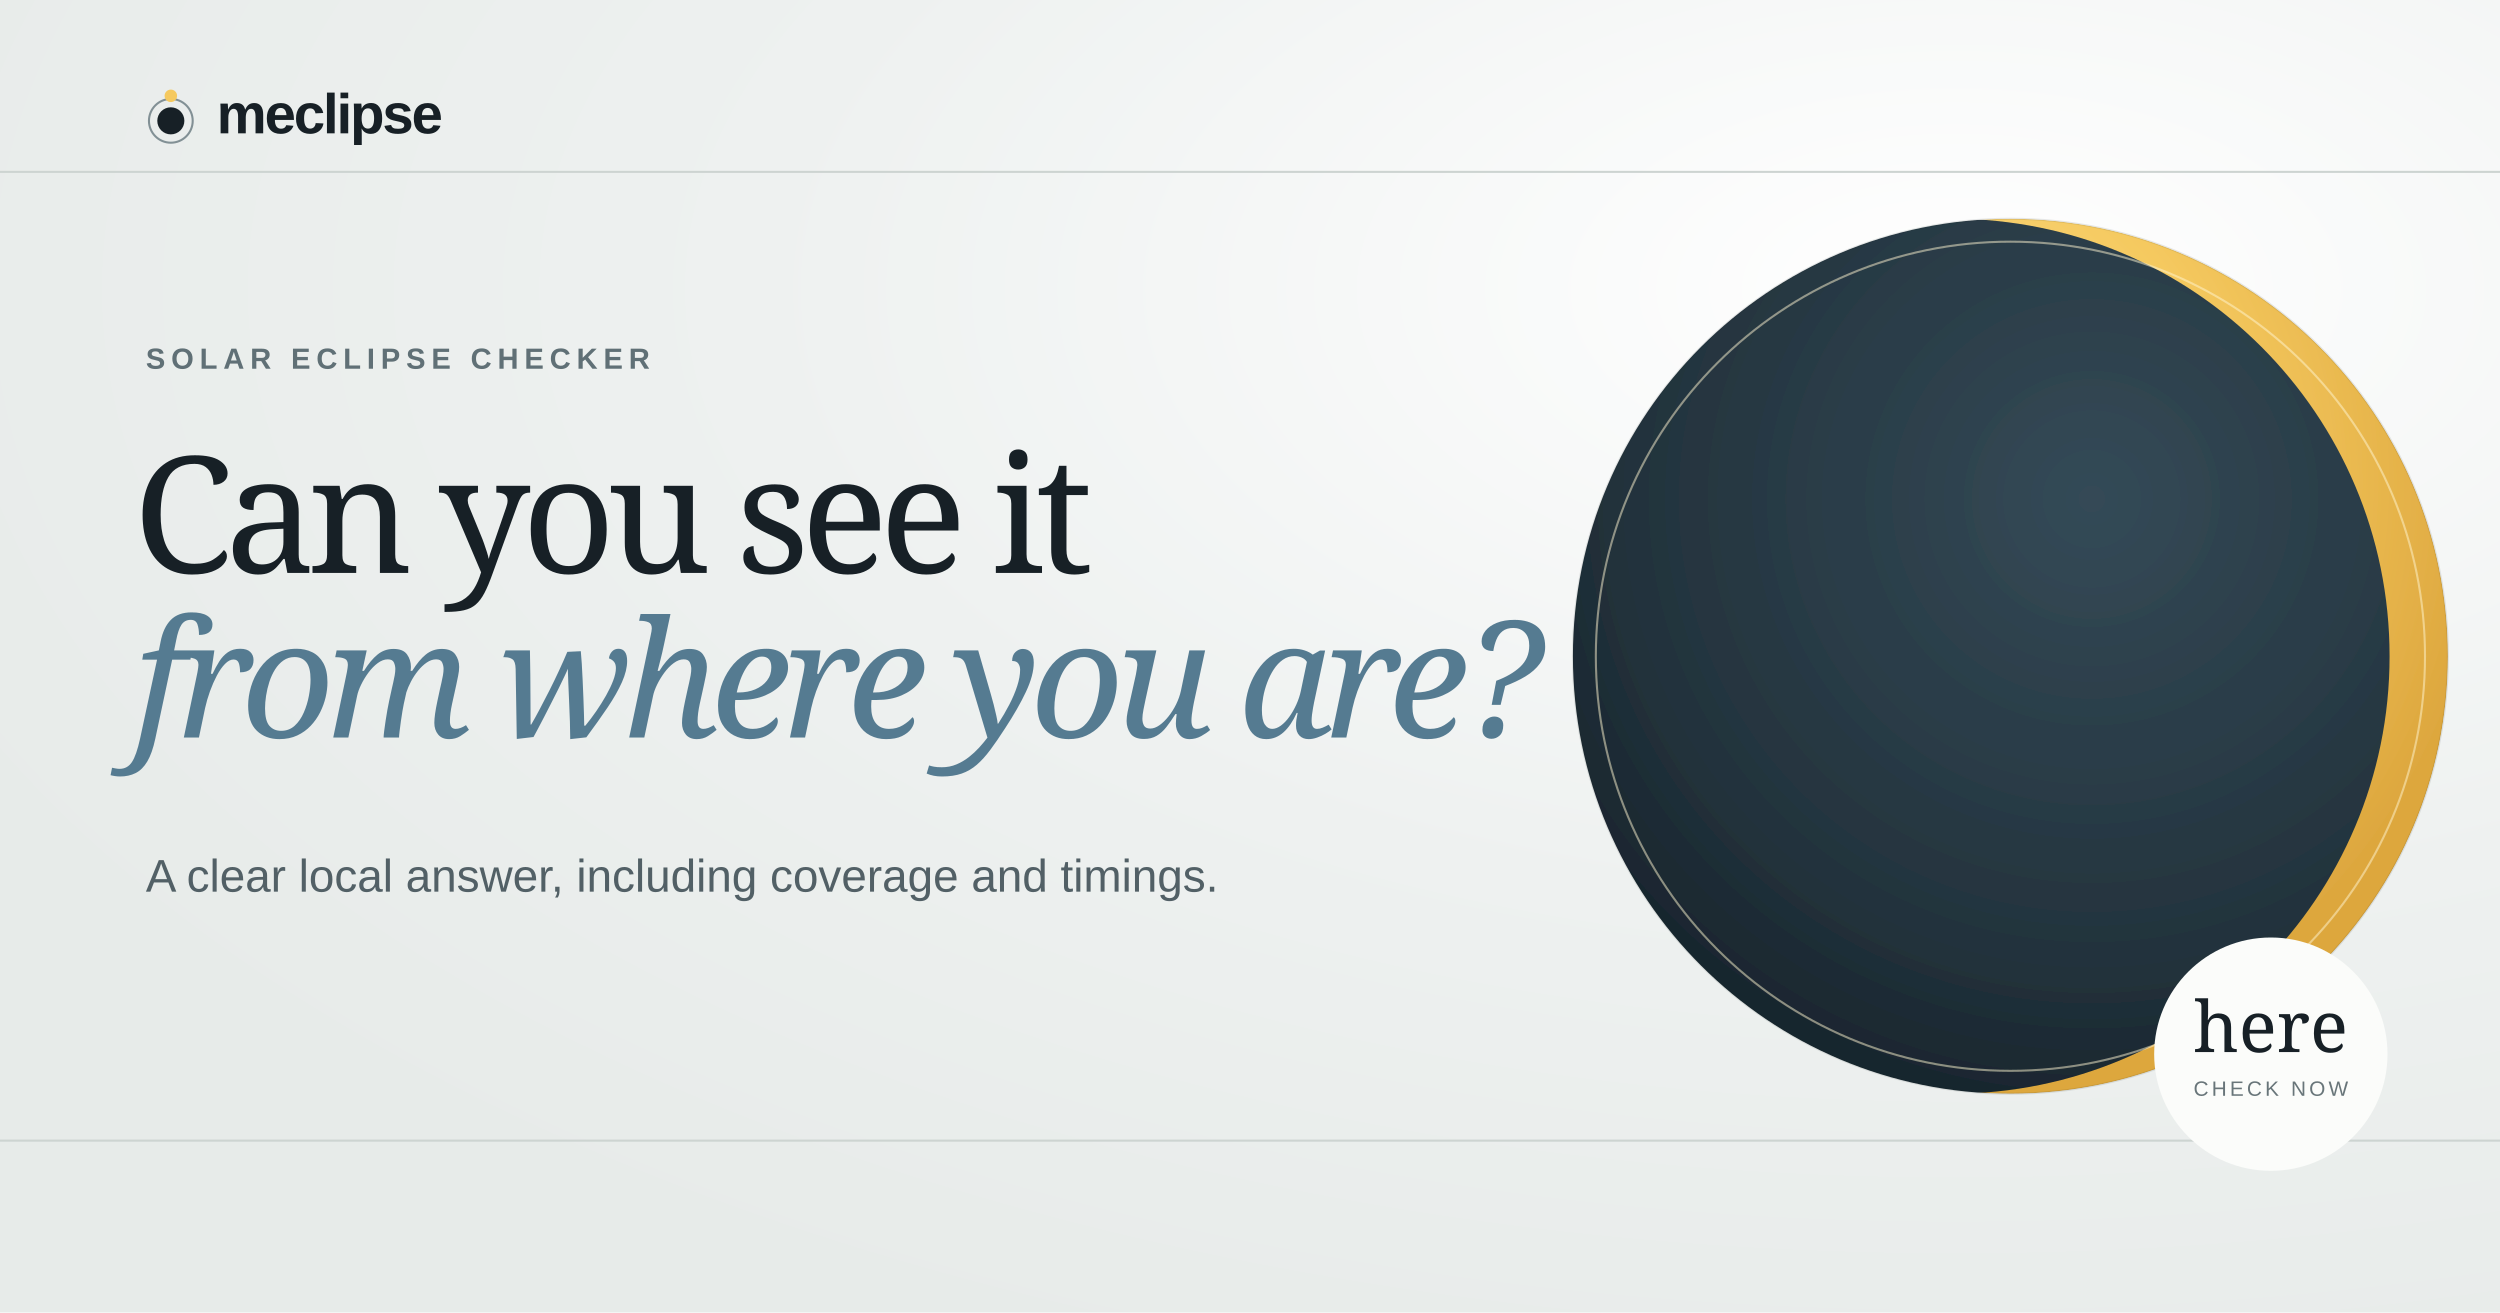
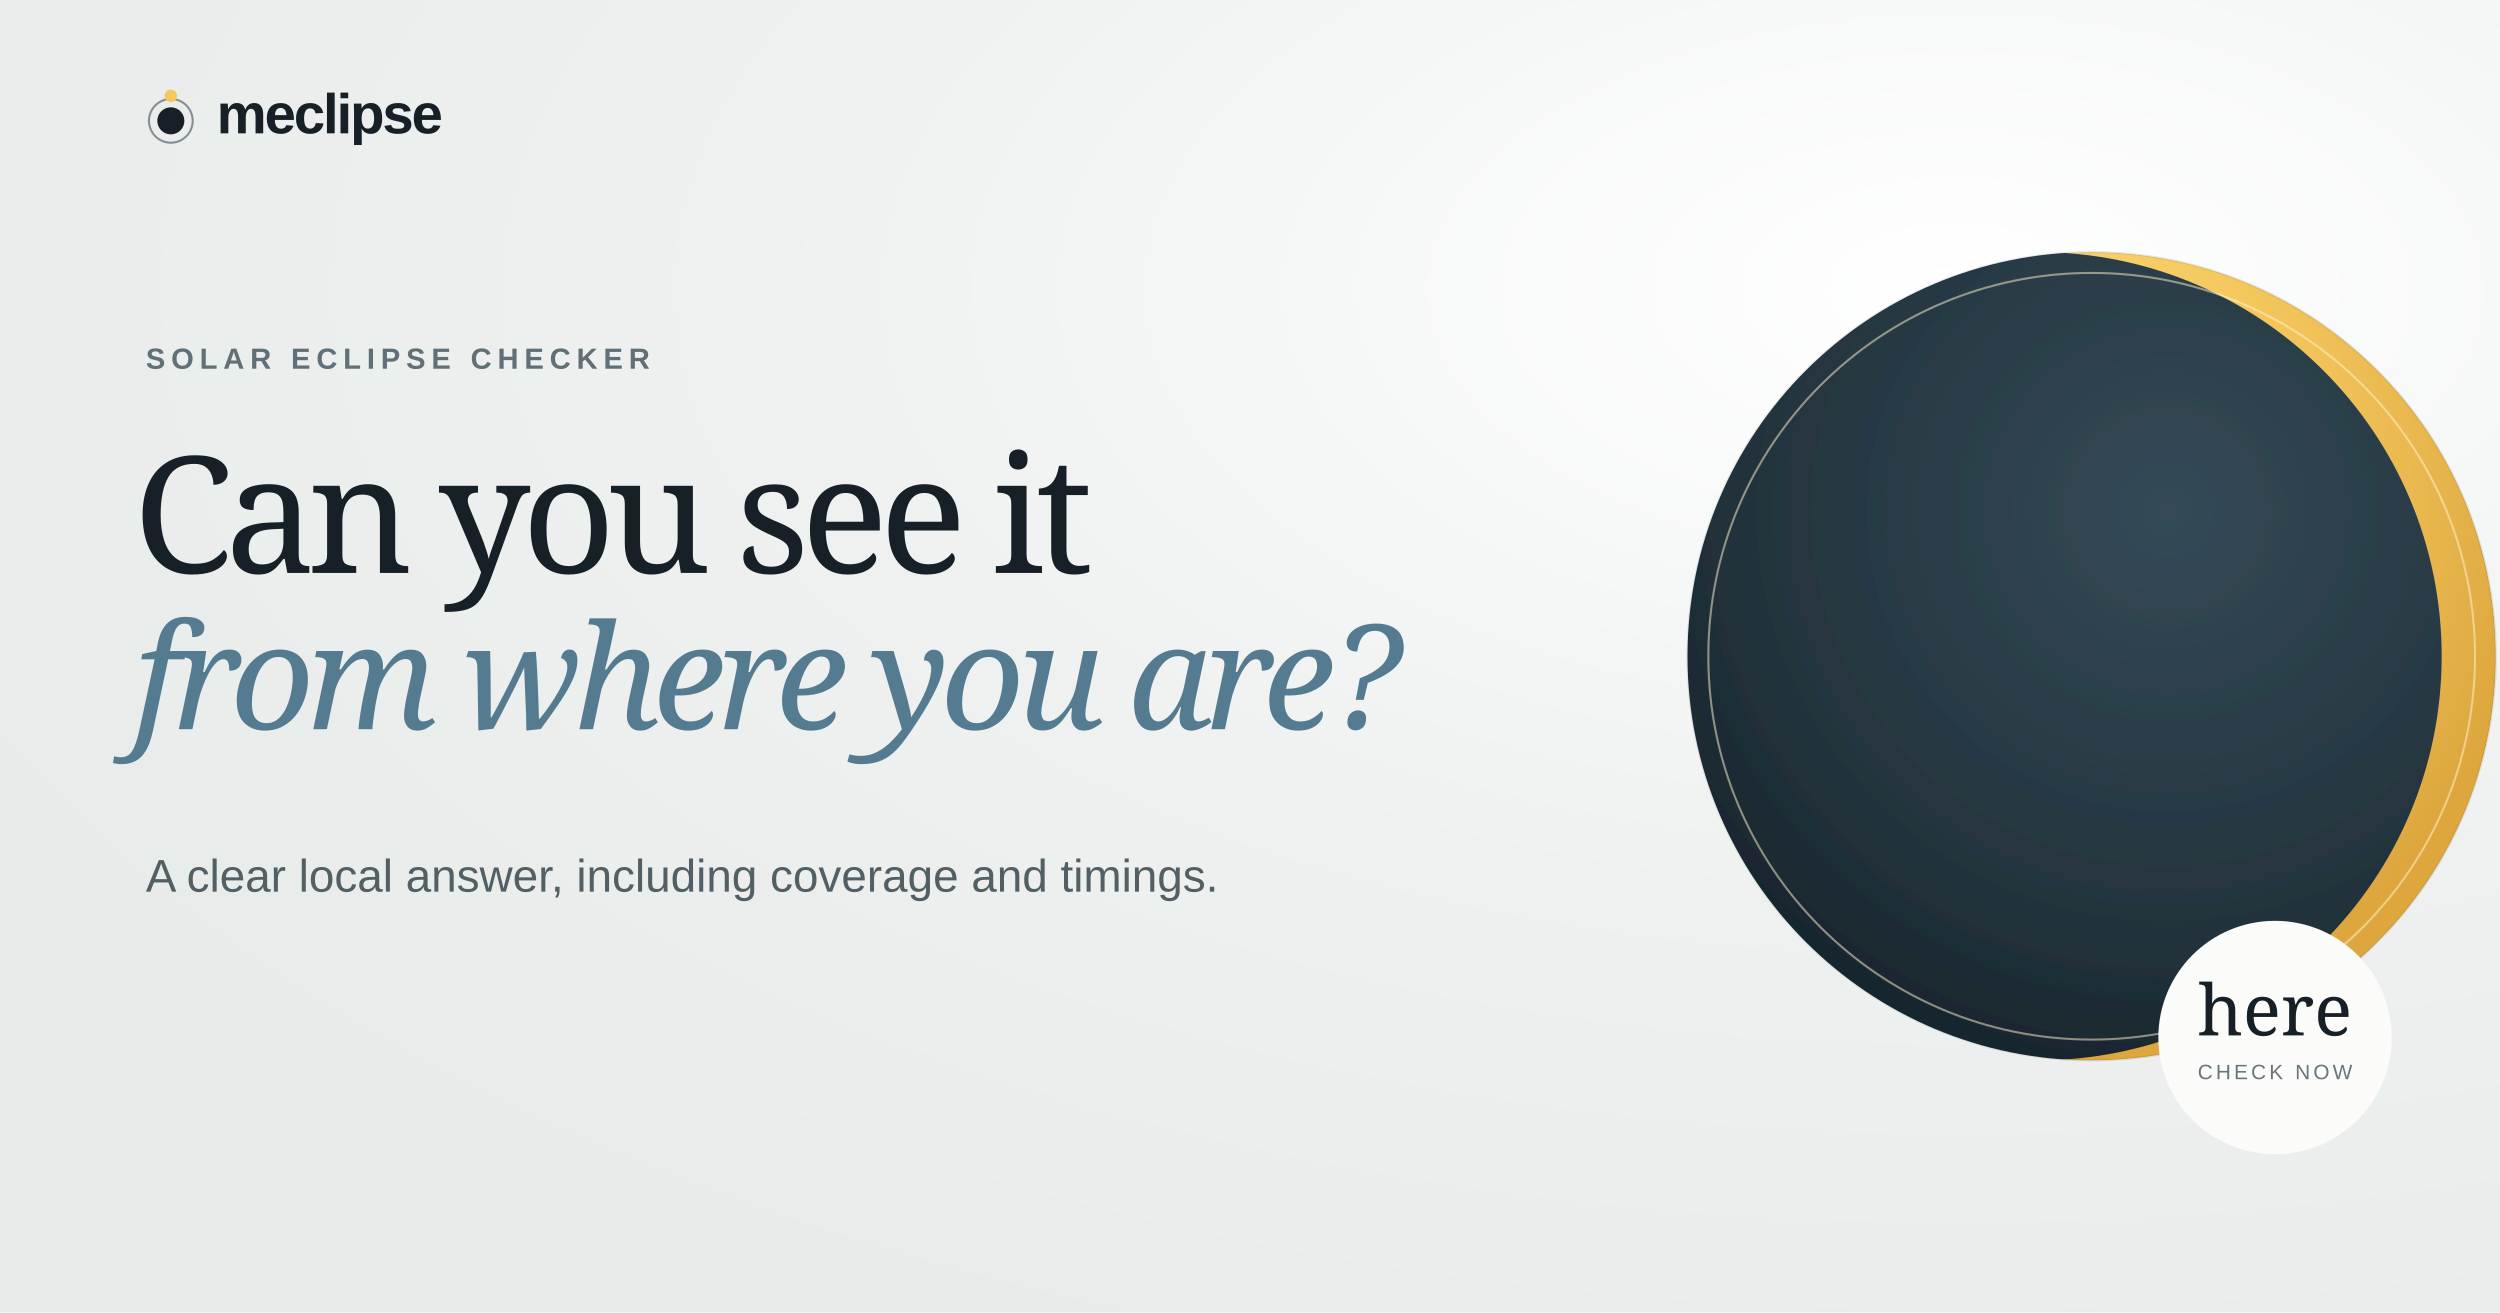
<svg xmlns="http://www.w3.org/2000/svg" width="1200" height="630" viewBox="0 0 1200 630" role="img" aria-labelledby="title description">
  <defs>
    <radialGradient id="paper" cx="78%" cy="22%" r="88%">
      <stop offset="0" stop-color="#ffffff" />
      <stop offset="0.54" stop-color="#eef1f0" />
      <stop offset="1" stop-color="#e7ebe9" />
    </radialGradient>
    <radialGradient id="sun" cx="35%" cy="30%" r="70%">
      <stop offset="0" stop-color="#ffe79e" />
      <stop offset="0.58" stop-color="#f5c95f" />
      <stop offset="1" stop-color="#dda73e" />
    </radialGradient>
    <radialGradient id="moon" cx="66%" cy="32%" r="72%">
      <stop offset="0" stop-color="#344a57" />
      <stop offset="0.72" stop-color="#23333d" />
      <stop offset="1" stop-color="#17242c" />
    </radialGradient>
    <filter id="shadow" x="-30%" y="-30%" width="170%" height="180%">
      <feDropShadow dx="0" dy="24" stdDeviation="24" flood-color="#1a2b31" flood-opacity="0.2" />
    </filter>
    <clipPath id="disc">
-       <circle cx="965" cy="315" r="210" />
+       <circle cx="1004" cy="315" r="194" />
    </clipPath>
  </defs>
  <rect width="1200" height="630" fill="url(#paper)" />
-   <path d="M0 82.5H1200M0 547.5H1200" stroke="#cdd4d1" />
  <g transform="translate(70 46)">
    <circle cx="12" cy="12" r="10.5" fill="none" stroke="#829095" />
    <circle cx="12" cy="12" r="6.5" fill="#172026" />
    <circle cx="12" cy="0" r="3" fill="#f5c95f" />
    <text x="34" y="18" fill="#172026" font-family="Arial, sans-serif" font-weight="700" font-size="27" letter-spacing="-1">meclipse</text>
  </g>
  <text x="70" y="177" fill="#607076" font-family="Arial, sans-serif" font-weight="700" font-size="14" letter-spacing="2.8">SOLAR ECLIPSE CHECKER</text>
  <text x="64" y="275" fill="#172026" font-family="Georgia, serif" font-size="78" letter-spacing="-4">Can you see it</text>
-   <text x="64" y="354" fill="#557b91" font-family="Georgia, serif" font-style="italic" font-size="78" letter-spacing="-4">from where you are?</text>
+   <text x="64" y="350" fill="#557b91" font-family="Georgia, serif" font-style="italic" font-size="70" letter-spacing="-3.5">from where you are?</text>
  <text x="70" y="428" fill="#526066" font-family="Arial, sans-serif" font-size="22">A clear local answer, including coverage and timings.</text>
  <g filter="url(#shadow)" clip-path="url(#disc)">
-     <circle cx="965" cy="315" r="210" fill="url(#sun)" />
-     <circle cx="937" cy="315" r="210" fill="url(#moon)" />
-     <circle cx="965" cy="315" r="199" fill="none" stroke="#fff7d3" stroke-opacity="0.5" />
+     <circle cx="1004" cy="315" r="194" fill="url(#sun)" />
+     <circle cx="978" cy="315" r="194" fill="url(#moon)" />
+     <circle cx="1004" cy="315" r="184" fill="none" stroke="#fff7d3" stroke-opacity="0.5" />
  </g>
-   <circle cx="965" cy="315" r="210" fill="none" stroke="#172026" stroke-opacity="0.1" />
-   <g transform="translate(1090 506)">
+   <circle cx="1004" cy="315" r="194" fill="none" stroke="#172026" stroke-opacity="0.1" />
+   <g transform="translate(1092 498)">
    <circle cx="0" cy="0" r="56" fill="#fbfcfa" />
    <text x="0" y="-1" text-anchor="middle" fill="#172026" font-family="Georgia, serif" font-size="34">here</text>
    <text x="0" y="20" text-anchor="middle" fill="#687579" font-family="Arial, sans-serif" font-size="10" letter-spacing="1.5">CHECK NOW</text>
  </g>
</svg>
